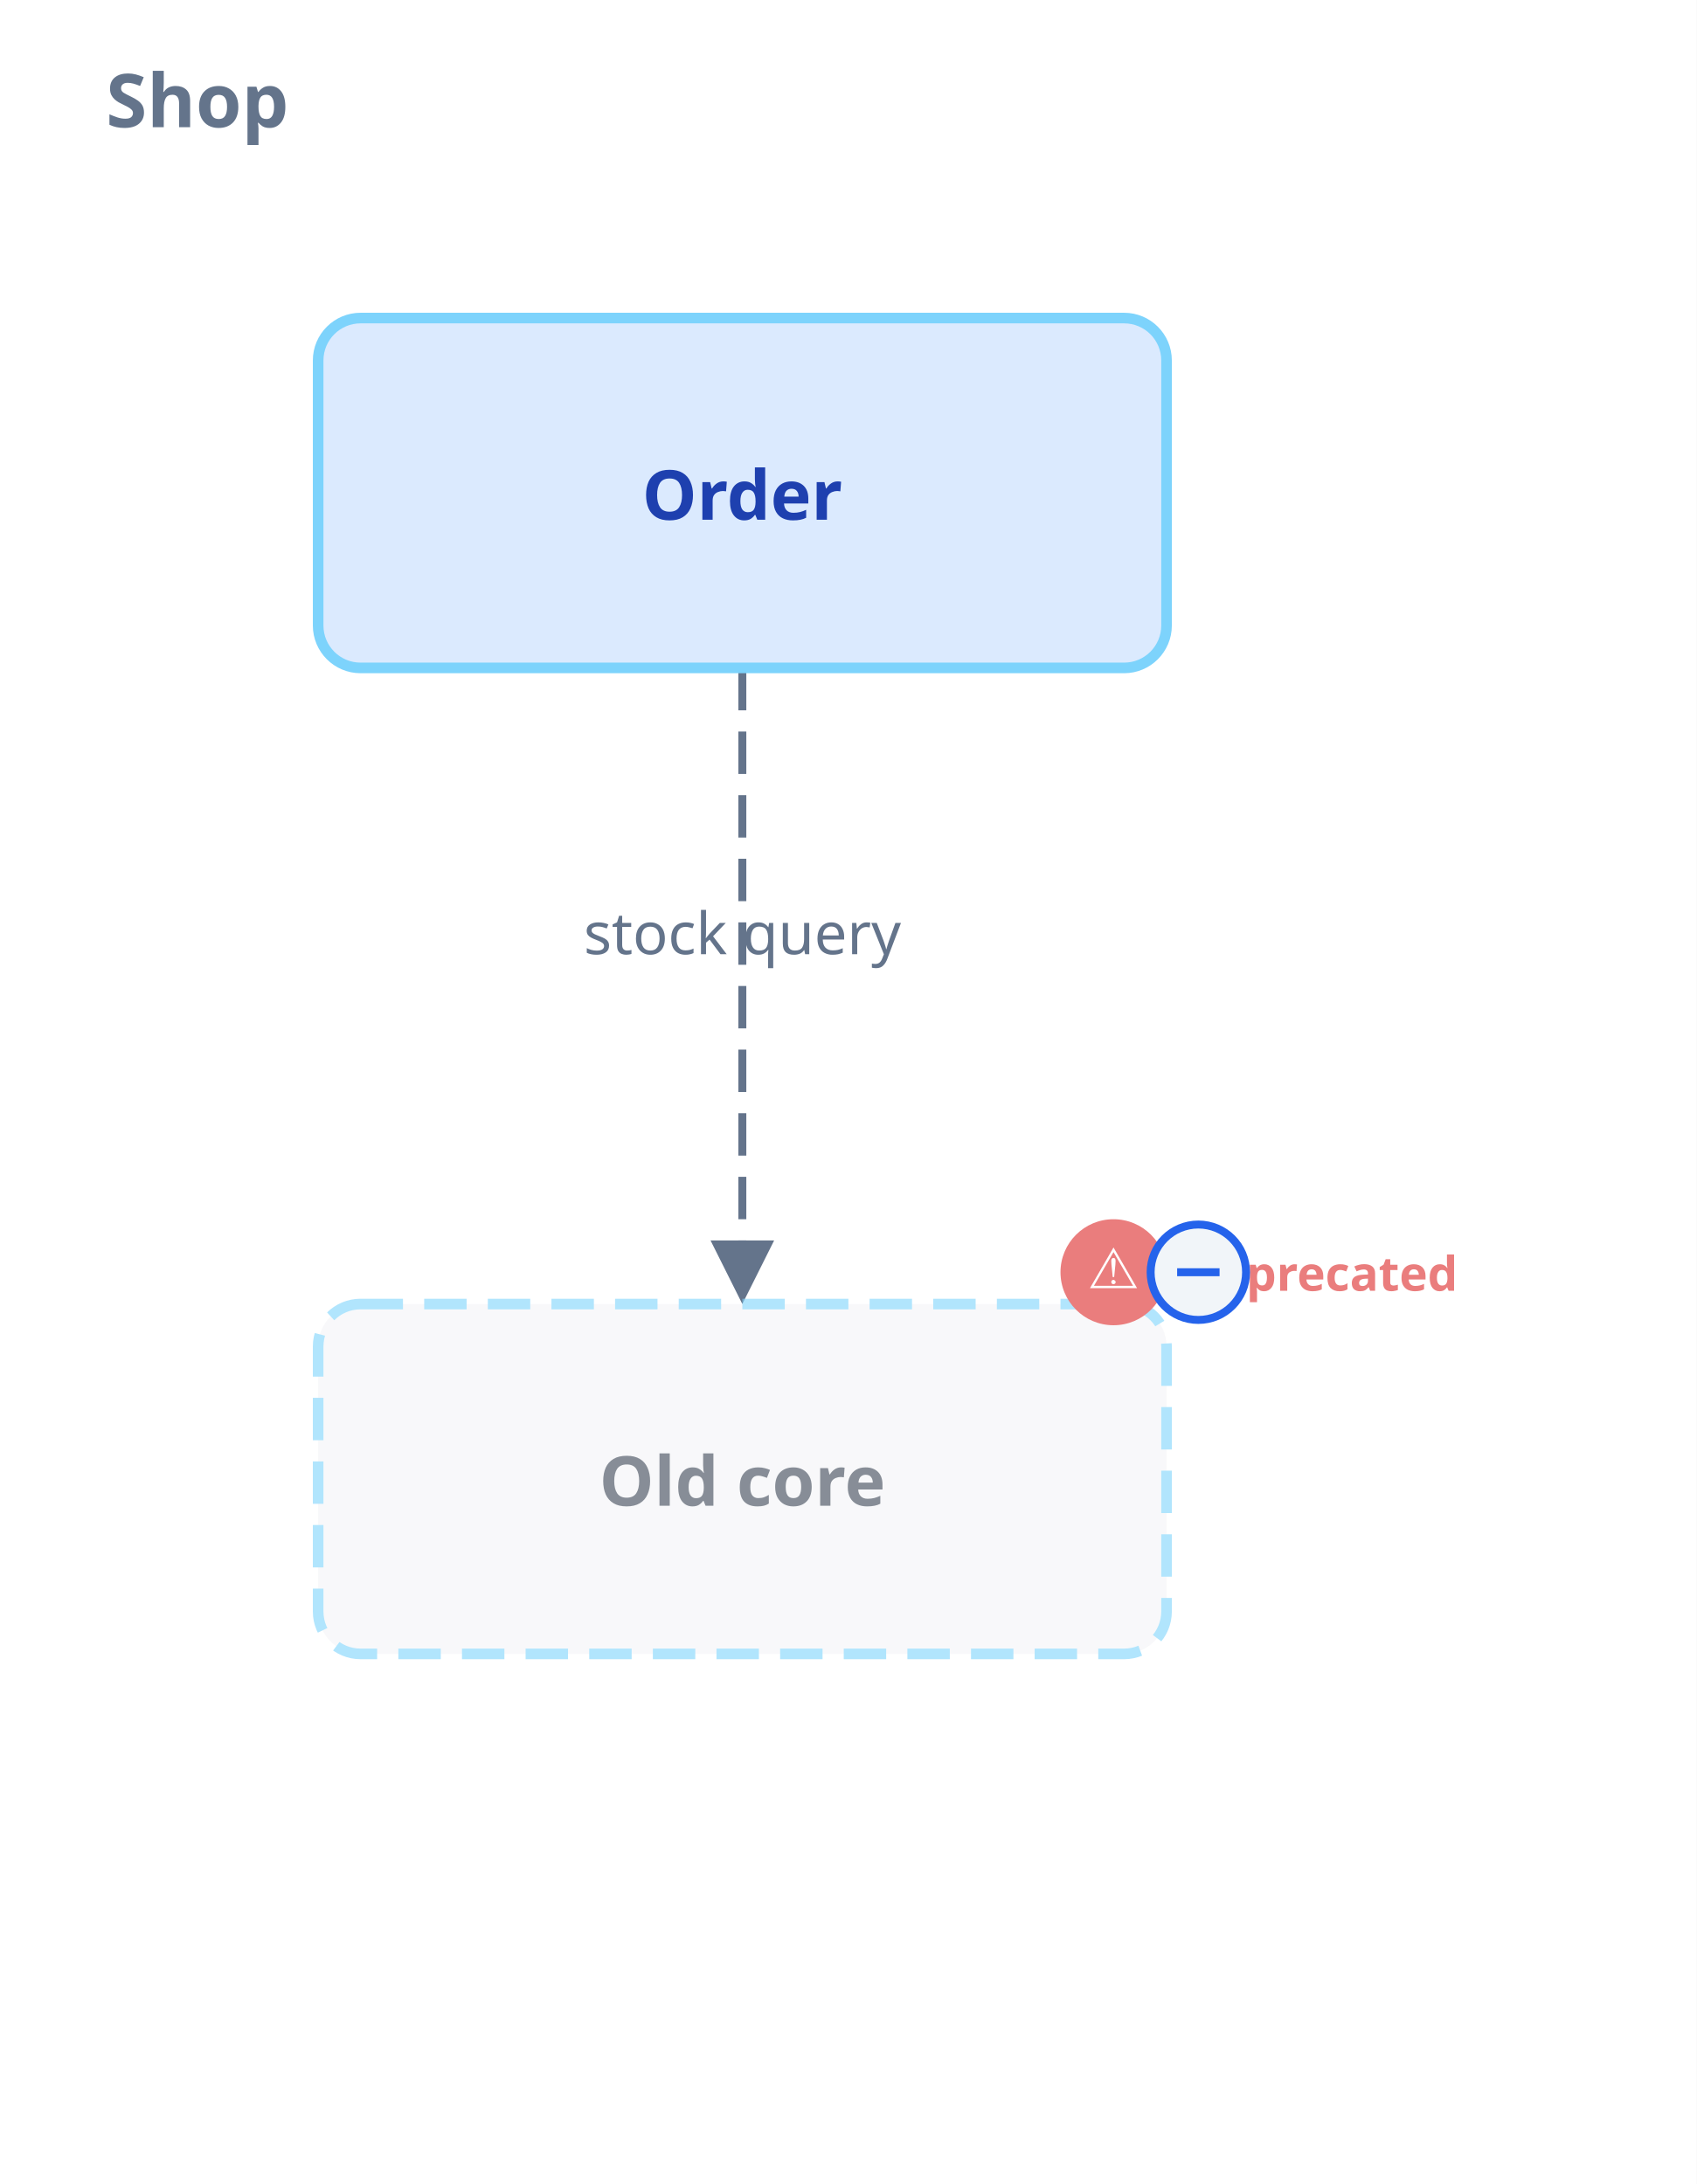
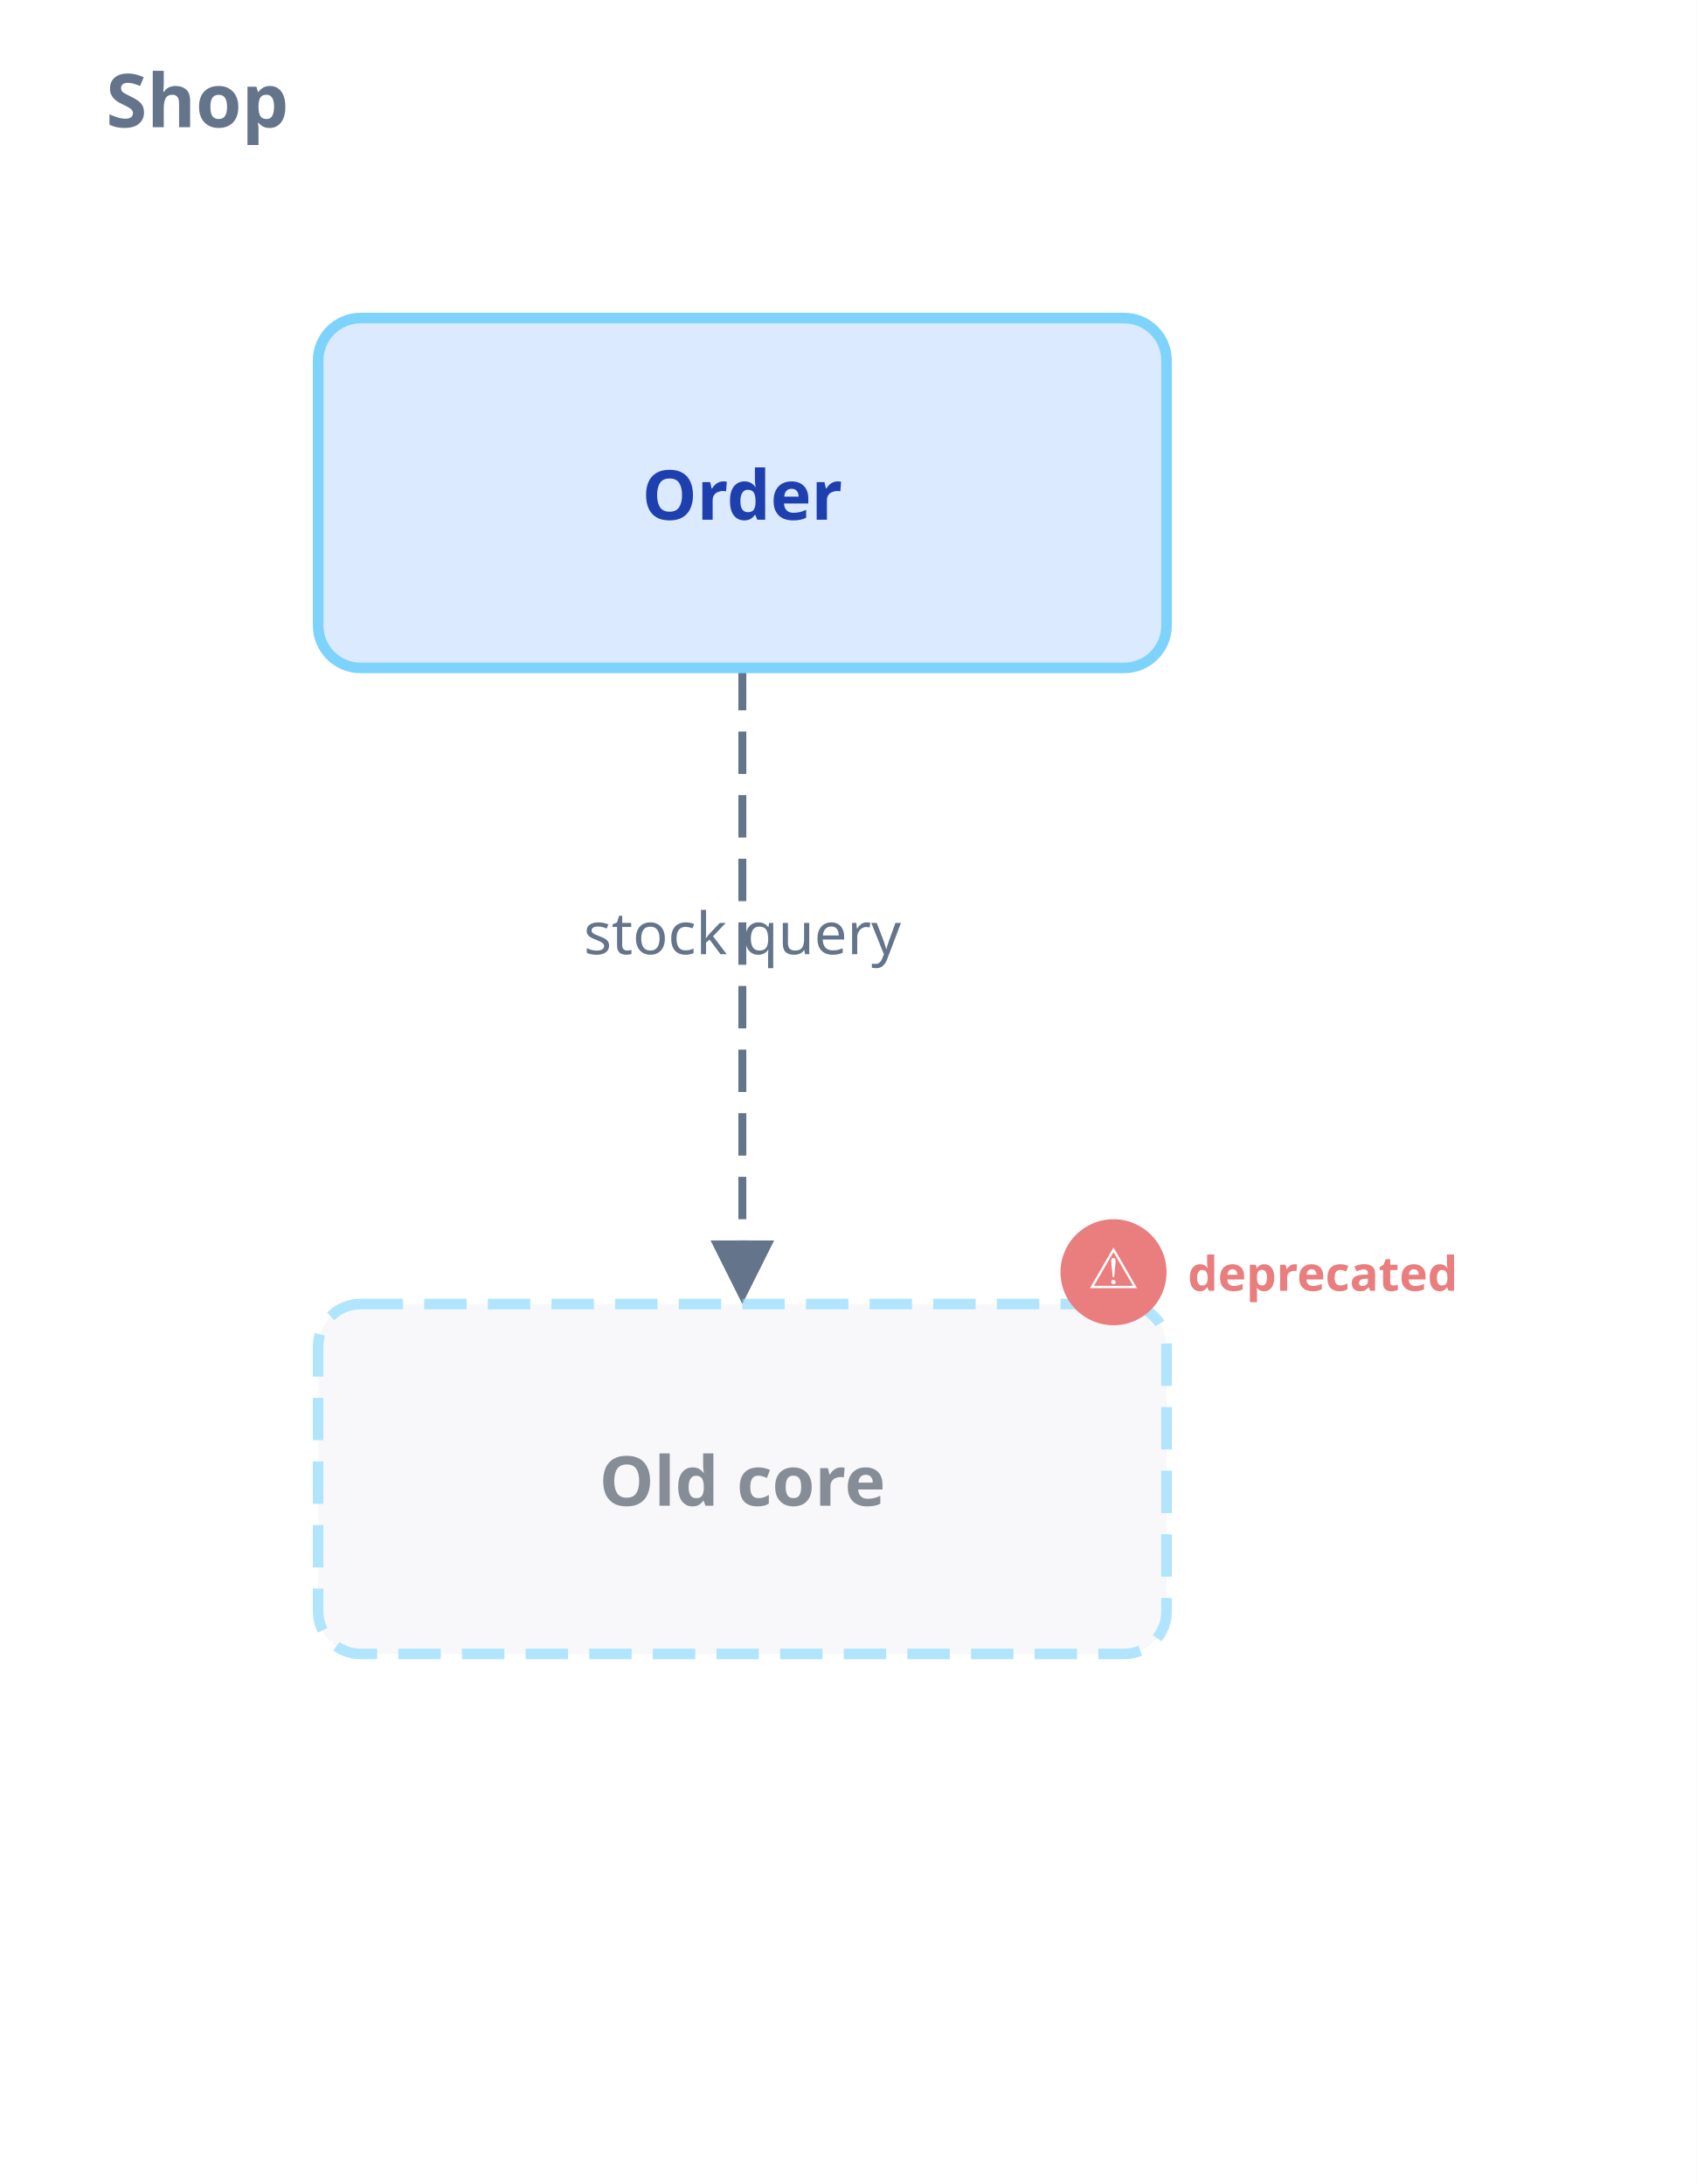
<svg xmlns="http://www.w3.org/2000/svg" viewBox="0 0 320 412" width="320" height="412">
  <defs>
    <marker id="arrow-default" viewBox="0 0 10 10" refX="10" refY="5" markerWidth="8" markerHeight="8" orient="auto-start-reverse">
      <path d="M 0 0 L 10 5 L 0 10 z" fill="#64748B" />
    </marker>
  </defs>
  <rect width="320" height="412" fill="#FFFFFF" rx="0" />
  <text x="20" y="24" fill="#64748B" font-size="14px" font-family="sans-serif" font-weight="bold">Shop</text>
  <g class="edges">
    <g data-edge-from="OrderService" data-edge-to="Legacy" data-edge-kind="async" data-edge-canonical-id="OrderService--&gt;Legacy" data-edge-label="stock query" class="krs-edge krs-edge--interactive">
      <line x1="140" y1="126" x2="140" y2="246" stroke="transparent" stroke-width="14" stroke-linecap="butt" class="krs-edge__hitline" />
      <line x1="140" y1="126" x2="140" y2="246" stroke="#64748B" stroke-width="1.5" stroke-dasharray="8 4" marker-end="url(#arrow-default)" />
      <text x="140" y="180" text-anchor="middle" fill="#64748B" font-size="11px" font-family="sans-serif">stock query</text>
    </g>
  </g>
  <g class="nodes">
    <g data-node-id="OrderService" data-node-kind="service" data-has-children="false" data-has-description="false">
      <rect x="60" y="60" width="160" height="66" rx="8" ry="8" fill="#dbeafe" stroke="#7DD3FC" stroke-width="2" />
      <text x="140" y="93" text-anchor="middle" dominant-baseline="central" fill="#1e40af" font-size="13px" font-weight="bold" font-family="sans-serif">Order</text>
    </g>
    <g data-node-id="Legacy" data-node-kind="service" data-has-children="false" data-has-description="false" opacity="0.6">
      <rect x="60" y="246" width="160" height="66" rx="8" ry="8" fill="#f3f4f6" stroke="#7DD3FC" stroke-width="2" stroke-dasharray="8 4" />
      <text x="140" y="279" text-anchor="middle" dominant-baseline="central" fill="#374151" font-size="13px" font-weight="bold" font-family="sans-serif">Old core</text>
      <g data-node-badge="Legacy">
        <circle cx="210" cy="240" r="10" fill="#DC2626" />
        <text x="210" y="240" text-anchor="middle" dominant-baseline="central" fill="white" font-size="10px">⚠</text>
        <text x="224" y="240" dominant-baseline="central" fill="#DC2626" font-size="9px" font-weight="bold" font-family="sans-serif">deprecated</text>
      </g>
    </g>
  </g>
-   <g class="krs-category-controls">
-     <style>.krs-cat-frame{opacity:0;transition:opacity .1s}.krs-cat-group:hover .krs-cat-frame{opacity:1}.krs-cat-collapse,.krs-category-stub{cursor:pointer}</style>
-     <g class="krs-cat-group" data-category-group="external">
-       <rect class="krs-cat-frame" x="52" y="238" width="176" height="82" rx="10" fill="transparent" stroke="#2563EB" stroke-width="1.5" stroke-dasharray="6 4" pointer-events="none" />
-       <g class="krs-cat-collapse" data-collapse-category="external" role="button" tabindex="0" transform="translate(226,240)">
-         <circle cx="0" cy="0" r="9" fill="#F1F5F9" stroke="#2563EB" stroke-width="1.5" />
-         <line x1="-4" y1="0" x2="4" y2="0" stroke="#2563EB" stroke-width="1.5" />
-       </g>
-     </g>
-   </g>
</svg>
